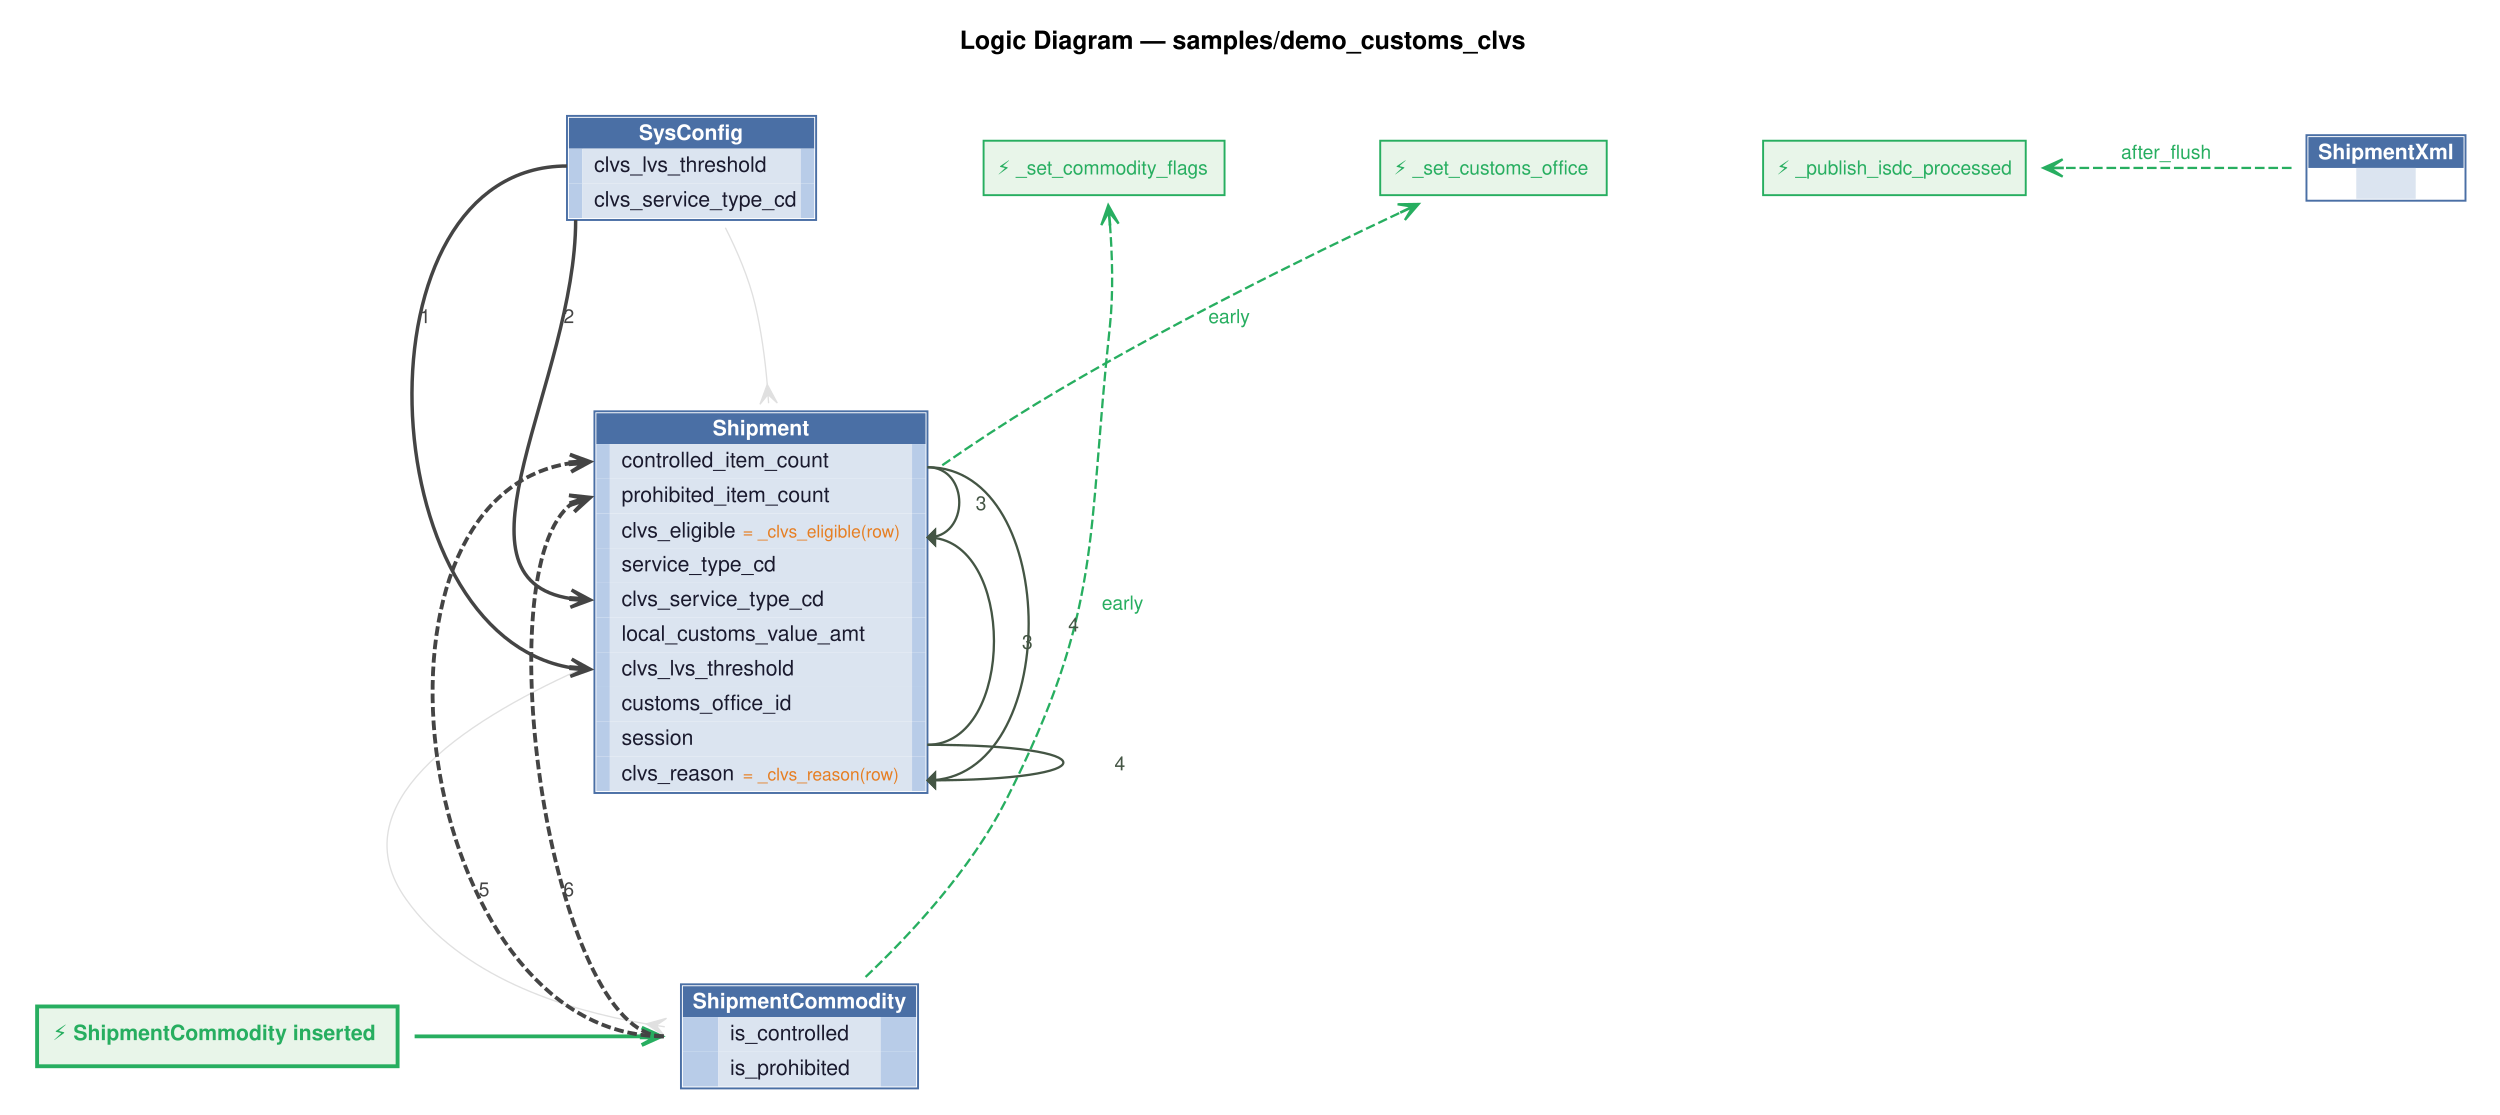
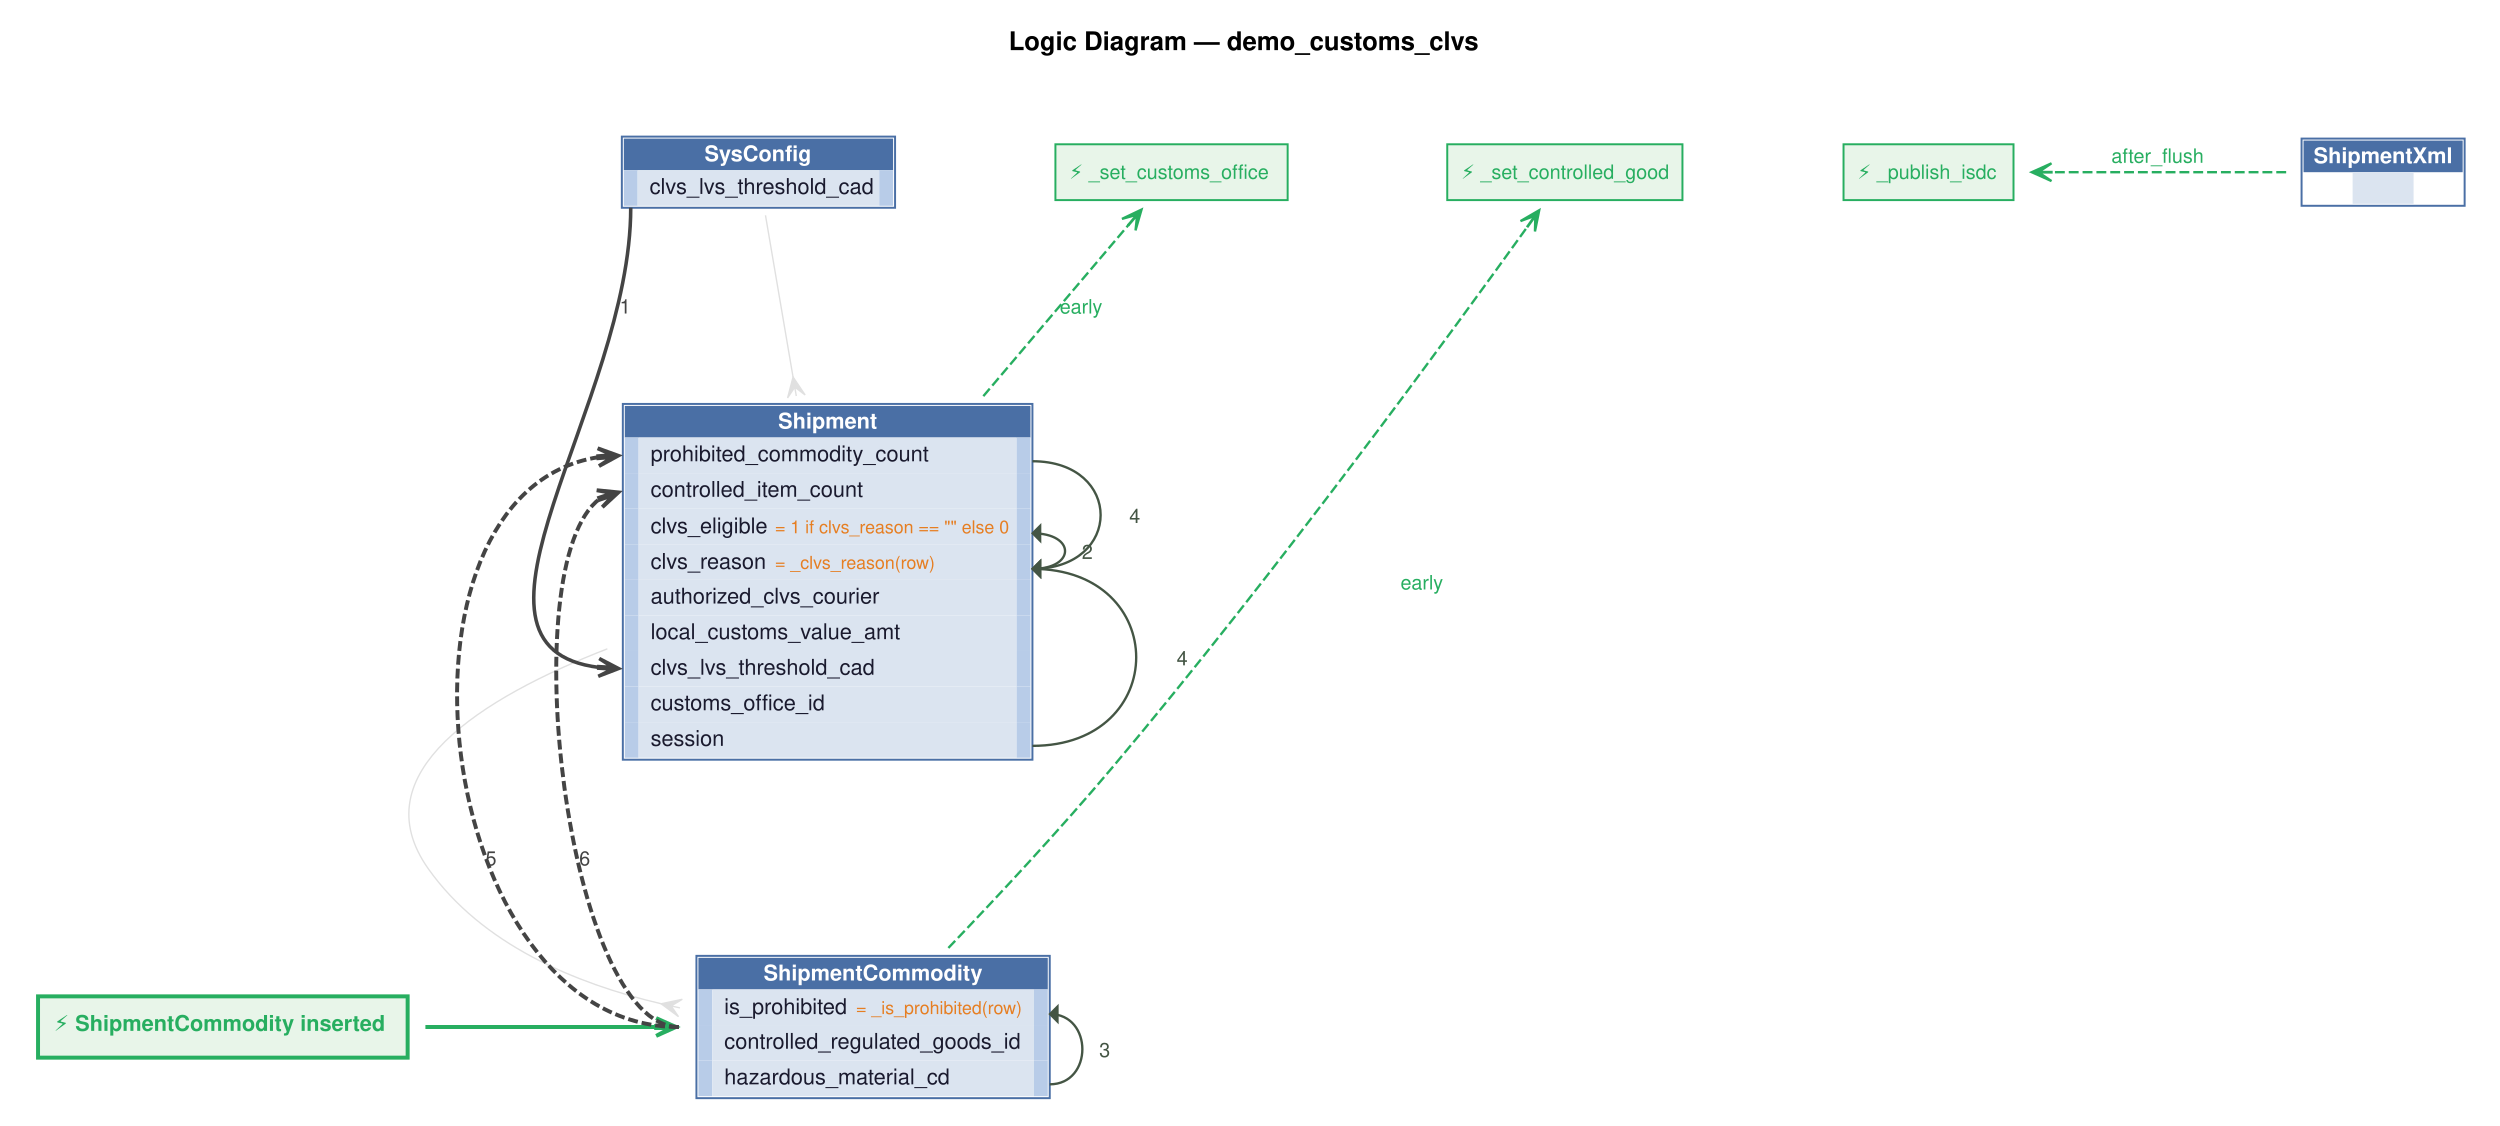
- <svg xmlns="http://www.w3.org/2000/svg" width="1296pt" height="578pt" viewBox="18.80 18.80 1296.40 578.40">
-   <g id="graph0" class="graph" transform="scale(1 1) rotate(0) translate(28.8 587.42)">
-     <polygon fill="white" stroke="none" points="-28.8,28.8 -28.8,-587.42 1305.55,-587.42 1305.55,28.8 -28.8,28.8" />
-     <text xml:space="preserve" text-anchor="start" x="487.62" y="-543.27" font-family="Helvetica,sans-Serif" font-weight="bold" font-size="13.00">Logic Diagram — samples/demo_customs_clvs</text>
+ <svg xmlns="http://www.w3.org/2000/svg" width="1264pt" height="569pt" viewBox="18.80 18.80 1264.40 569.40">
+   <g id="graph0" class="graph" transform="scale(1 1) rotate(0) translate(28.8 578.42)">
+     <polygon fill="white" stroke="none" points="-28.8,28.8 -28.8,-578.42 1273.55,-578.42 1273.55,28.8 -28.8,28.8" />
+     <text xml:space="preserve" text-anchor="start" x="500.12" y="-534.27" font-family="Helvetica,sans-Serif" font-weight="bold" font-size="13.00">Logic Diagram — demo_customs_clvs</text>
    <g id="clust4" class="cluster">
</g>
    <g id="node1" class="node">
-       <polygon fill="#e8f5e9" stroke="none" points="8,-14.5 8,-47.5 197,-47.5 197,-14.5 8,-14.5" />
-       <text xml:space="preserve" text-anchor="start" x="17" y="-29.05" font-family="Helvetica,sans-Serif" font-weight="bold" font-size="11.00" fill="#27ae60">⚡ ShipmentCommodity inserted</text>
-       <polygon fill="none" stroke="#27ae60" stroke-width="2" points="9,-15.5 9,-46.5 196,-46.5 196,-15.5 9,-15.5" />
+       <polygon fill="#e8f5e9" stroke="none" points="8,-23.5 8,-56.5 197,-56.5 197,-23.5 8,-23.5" />
+       <text xml:space="preserve" text-anchor="start" x="17" y="-38.05" font-family="Helvetica,sans-Serif" font-weight="bold" font-size="11.00" fill="#27ae60">⚡ ShipmentCommodity inserted</text>
+       <polygon fill="none" stroke="#27ae60" stroke-width="2" points="9,-24.5 9,-55.5 196,-55.5 196,-24.5 9,-24.5" />
    </g>
    <g id="node3" class="node">
-       <polygon fill="#4a6fa5" stroke="none" points="344,-41 344,-57 465,-57 465,-41 344,-41" />
-       <text xml:space="preserve" text-anchor="start" x="346" y="-45.55" font-family="Helvetica,sans-Serif" font-weight="bold" font-size="11.00" fill="white"> ShipmentCommodity </text>
-       <polygon fill="#b8cce8" stroke="none" points="344,-23 344,-41 362.42,-41 362.42,-23 344,-23" />
-       <text xml:space="preserve" text-anchor="start" x="351.71" y="-29" font-family="Helvetica,sans-Serif" font-size="11.00"> </text>
-       <polygon fill="#dbe4f0" stroke="none" points="362.42,-23 362.42,-41 446.58,-41 446.58,-23 362.42,-23" />
-       <text xml:space="preserve" text-anchor="start" x="365.42" y="-29" font-family="Helvetica,sans-Serif" font-size="11.00" fill="#1a1a2e"> is_controlled </text>
-       <polygon fill="#b8cce8" stroke="none" points="446.58,-23 446.58,-41 465,-41 465,-23 446.58,-23" />
-       <text xml:space="preserve" text-anchor="start" x="454.29" y="-29" font-family="Helvetica,sans-Serif" font-size="11.00"> </text>
-       <polygon fill="#b8cce8" stroke="none" points="344,-5 344,-23 362.42,-23 362.42,-5 344,-5" />
-       <text xml:space="preserve" text-anchor="start" x="351.71" y="-11" font-family="Helvetica,sans-Serif" font-size="11.00"> </text>
-       <polygon fill="#dbe4f0" stroke="none" points="362.42,-5 362.42,-23 446.58,-23 446.58,-5 362.42,-5" />
-       <text xml:space="preserve" text-anchor="start" x="365.42" y="-11" font-family="Helvetica,sans-Serif" font-size="11.00" fill="#1a1a2e"> is_prohibited </text>
-       <polygon fill="#b8cce8" stroke="none" points="446.58,-5 446.58,-23 465,-23 465,-5 446.58,-5" />
-       <text xml:space="preserve" text-anchor="start" x="454.29" y="-11" font-family="Helvetica,sans-Serif" font-size="11.00"> </text>
-       <polygon fill="none" stroke="#4a6fa5" points="343,-4 343,-58 466,-58 466,-4 343,-4" />
+       <polygon fill="#4a6fa5" stroke="none" points="343.12,-59 343.12,-75 519.88,-75 519.88,-59 343.12,-59" />
+       <text xml:space="preserve" text-anchor="start" x="373" y="-63.55" font-family="Helvetica,sans-Serif" font-weight="bold" font-size="11.00" fill="white"> ShipmentCommodity </text>
+       <polygon fill="#b8cce8" stroke="none" points="343.12,-41 343.12,-59 350.12,-59 350.12,-41 343.12,-41" />
+       <text xml:space="preserve" text-anchor="start" x="345.12" y="-47" font-family="Helvetica,sans-Serif" font-size="11.00"> </text>
+       <polygon fill="#dbe4f0" stroke="none" points="350.12,-41 350.12,-59 512.88,-59 512.88,-41 350.12,-41" />
+       <text xml:space="preserve" text-anchor="start" x="353.12" y="-46.55" font-family="Helvetica,sans-Serif" font-size="11.00" fill="#1a1a2e"> is_prohibited </text>
+       <text xml:space="preserve" text-anchor="start" x="419.88" y="-46.55" font-family="Helvetica,sans-Serif" font-size="11.00"> </text>
+       <text xml:space="preserve" text-anchor="start" x="422.88" y="-46.55" font-family="Helvetica,sans-Serif" font-size="9.00" fill="#e67e22">= _is_prohibited(row)</text>
+       <polygon fill="#b8cce8" stroke="none" points="512.88,-41 512.88,-59 519.88,-59 519.88,-41 512.88,-41" />
+       <text xml:space="preserve" text-anchor="start" x="514.88" y="-47" font-family="Helvetica,sans-Serif" font-size="11.00"> </text>
+       <polygon fill="#b8cce8" stroke="none" points="343.12,-23 343.12,-41 350.12,-41 350.12,-23 343.12,-23" />
+       <text xml:space="preserve" text-anchor="start" x="345.12" y="-29" font-family="Helvetica,sans-Serif" font-size="11.00"> </text>
+       <polygon fill="#dbe4f0" stroke="none" points="350.12,-23 350.12,-41 512.88,-41 512.88,-23 350.12,-23" />
+       <text xml:space="preserve" text-anchor="start" x="353.12" y="-29" font-family="Helvetica,sans-Serif" font-size="11.00" fill="#1a1a2e"> controlled_regulated_goods_id </text>
+       <polygon fill="#b8cce8" stroke="none" points="512.88,-23 512.88,-41 519.88,-41 519.88,-23 512.88,-23" />
+       <text xml:space="preserve" text-anchor="start" x="514.88" y="-29" font-family="Helvetica,sans-Serif" font-size="11.00"> </text>
+       <polygon fill="#b8cce8" stroke="none" points="343.12,-5 343.12,-23 350.12,-23 350.12,-5 343.12,-5" />
+       <text xml:space="preserve" text-anchor="start" x="345.12" y="-11" font-family="Helvetica,sans-Serif" font-size="11.00"> </text>
+       <polygon fill="#dbe4f0" stroke="none" points="350.12,-5 350.12,-23 512.88,-23 512.88,-5 350.12,-5" />
+       <text xml:space="preserve" text-anchor="start" x="353.12" y="-11" font-family="Helvetica,sans-Serif" font-size="11.00" fill="#1a1a2e"> hazardous_material_cd </text>
+       <polygon fill="#b8cce8" stroke="none" points="512.88,-5 512.88,-23 519.88,-23 519.88,-5 512.88,-5" />
+       <text xml:space="preserve" text-anchor="start" x="514.88" y="-11" font-family="Helvetica,sans-Serif" font-size="11.00"> </text>
+       <polygon fill="none" stroke="#4a6fa5" points="342.12,-4 342.12,-76 520.88,-76 520.88,-4 342.12,-4" />
    </g>
    <g id="edge3" class="edge">
-       <path fill="none" stroke="#27ae60" stroke-width="2" d="M204.84,-31C244.18,-31 283.53,-31 322.88,-31" />
-       <polygon fill="#27ae60" stroke="#27ae60" stroke-width="2" points="332.65,-31 322.65,-35.5 330.09,-31.5 322.65,-31.5 322.65,-31 322.65,-30.5 330.09,-30.5 322.65,-26.5 332.65,-31" />
+       <path fill="none" stroke="#27ae60" stroke-width="2" d="M204.99,-40C243.93,-40 282.87,-40 321.81,-40" />
+       <polygon fill="#27ae60" stroke="#27ae60" stroke-width="2" points="331.74,-40 321.74,-44.5 329.17,-40.5 321.74,-40.5 321.74,-40 321.74,-39.5 329.17,-39.5 321.74,-35.5 331.74,-40" />
    </g>
    <g id="node2" class="node">
-       <polygon fill="#4a6fa5" stroke="none" points="299.12,-338.25 299.12,-354.25 469.88,-354.25 469.88,-338.25 299.12,-338.25" />
-       <text xml:space="preserve" text-anchor="start" x="356.38" y="-342.8" font-family="Helvetica,sans-Serif" font-weight="bold" font-size="11.00" fill="white"> Shipment </text>
-       <polygon fill="#b8cce8" stroke="none" points="299.12,-320.25 299.12,-338.25 306.12,-338.25 306.12,-320.25 299.12,-320.25" />
-       <text xml:space="preserve" text-anchor="start" x="301.12" y="-326.25" font-family="Helvetica,sans-Serif" font-size="11.00"> </text>
-       <polygon fill="#dbe4f0" stroke="none" points="306.12,-320.25 306.12,-338.25 462.88,-338.25 462.88,-320.25 306.12,-320.25" />
-       <text xml:space="preserve" text-anchor="start" x="309.12" y="-326.25" font-family="Helvetica,sans-Serif" font-size="11.00" fill="#1a1a2e"> controlled_item_count </text>
-       <polygon fill="#b8cce8" stroke="none" points="462.88,-320.25 462.88,-338.25 469.88,-338.25 469.88,-320.25 462.88,-320.25" />
-       <text xml:space="preserve" text-anchor="start" x="464.88" y="-326.25" font-family="Helvetica,sans-Serif" font-size="11.00"> </text>
-       <polygon fill="#b8cce8" stroke="none" points="299.12,-302.25 299.12,-320.25 306.12,-320.25 306.12,-302.25 299.12,-302.25" />
-       <text xml:space="preserve" text-anchor="start" x="301.12" y="-308.25" font-family="Helvetica,sans-Serif" font-size="11.00"> </text>
-       <polygon fill="#dbe4f0" stroke="none" points="306.12,-302.25 306.12,-320.25 462.88,-320.25 462.88,-302.25 306.12,-302.25" />
-       <text xml:space="preserve" text-anchor="start" x="309.12" y="-308.25" font-family="Helvetica,sans-Serif" font-size="11.00" fill="#1a1a2e"> prohibited_item_count </text>
-       <polygon fill="#b8cce8" stroke="none" points="462.88,-302.25 462.88,-320.25 469.88,-320.25 469.88,-302.25 462.88,-302.25" />
-       <text xml:space="preserve" text-anchor="start" x="464.88" y="-308.25" font-family="Helvetica,sans-Serif" font-size="11.00"> </text>
-       <polygon fill="#b8cce8" stroke="none" points="299.12,-284.25 299.12,-302.25 306.12,-302.25 306.12,-284.25 299.12,-284.25" />
-       <text xml:space="preserve" text-anchor="start" x="301.12" y="-290.25" font-family="Helvetica,sans-Serif" font-size="11.00"> </text>
-       <polygon fill="#dbe4f0" stroke="none" points="306.12,-284.25 306.12,-302.25 462.88,-302.25 462.88,-284.25 306.12,-284.25" />
-       <text xml:space="preserve" text-anchor="start" x="309.12" y="-289.8" font-family="Helvetica,sans-Serif" font-size="11.00" fill="#1a1a2e"> clvs_eligible </text>
-       <text xml:space="preserve" text-anchor="start" x="372.12" y="-289.8" font-family="Helvetica,sans-Serif" font-size="11.00"> </text>
-       <text xml:space="preserve" text-anchor="start" x="375.12" y="-289.8" font-family="Helvetica,sans-Serif" font-size="9.00" fill="#e67e22">= _clvs_eligible(row)</text>
-       <polygon fill="#b8cce8" stroke="none" points="462.88,-284.25 462.88,-302.25 469.88,-302.25 469.88,-284.25 462.88,-284.25" />
-       <text xml:space="preserve" text-anchor="start" x="464.88" y="-290.25" font-family="Helvetica,sans-Serif" font-size="11.00"> </text>
-       <polygon fill="#b8cce8" stroke="none" points="299.12,-266.25 299.12,-284.25 306.12,-284.25 306.12,-266.25 299.12,-266.25" />
-       <text xml:space="preserve" text-anchor="start" x="301.12" y="-272.25" font-family="Helvetica,sans-Serif" font-size="11.00"> </text>
-       <polygon fill="#dbe4f0" stroke="none" points="306.12,-266.25 306.12,-284.25 462.88,-284.25 462.88,-266.25 306.12,-266.25" />
-       <text xml:space="preserve" text-anchor="start" x="309.12" y="-272.25" font-family="Helvetica,sans-Serif" font-size="11.00" fill="#1a1a2e"> service_type_cd </text>
-       <polygon fill="#b8cce8" stroke="none" points="462.88,-266.25 462.88,-284.25 469.88,-284.25 469.88,-266.25 462.88,-266.25" />
-       <text xml:space="preserve" text-anchor="start" x="464.88" y="-272.25" font-family="Helvetica,sans-Serif" font-size="11.00"> </text>
-       <polygon fill="#b8cce8" stroke="none" points="299.12,-248.25 299.12,-266.25 306.12,-266.25 306.12,-248.25 299.12,-248.25" />
-       <text xml:space="preserve" text-anchor="start" x="301.12" y="-254.25" font-family="Helvetica,sans-Serif" font-size="11.00"> </text>
-       <polygon fill="#dbe4f0" stroke="none" points="306.12,-248.25 306.12,-266.25 462.88,-266.25 462.88,-248.25 306.12,-248.25" />
-       <text xml:space="preserve" text-anchor="start" x="309.12" y="-254.25" font-family="Helvetica,sans-Serif" font-size="11.00" fill="#1a1a2e"> clvs_service_type_cd </text>
-       <polygon fill="#b8cce8" stroke="none" points="462.88,-248.25 462.88,-266.25 469.88,-266.25 469.88,-248.25 462.88,-248.25" />
-       <text xml:space="preserve" text-anchor="start" x="464.88" y="-254.25" font-family="Helvetica,sans-Serif" font-size="11.00"> </text>
-       <polygon fill="#b8cce8" stroke="none" points="299.12,-230.25 299.12,-248.25 306.12,-248.25 306.12,-230.25 299.12,-230.25" />
-       <text xml:space="preserve" text-anchor="start" x="301.12" y="-236.25" font-family="Helvetica,sans-Serif" font-size="11.00"> </text>
-       <polygon fill="#dbe4f0" stroke="none" points="306.12,-230.25 306.12,-248.25 462.88,-248.25 462.88,-230.25 306.12,-230.25" />
-       <text xml:space="preserve" text-anchor="start" x="309.12" y="-236.25" font-family="Helvetica,sans-Serif" font-size="11.00" fill="#1a1a2e"> local_customs_value_amt </text>
-       <polygon fill="#b8cce8" stroke="none" points="462.88,-230.25 462.88,-248.25 469.88,-248.25 469.88,-230.25 462.88,-230.25" />
-       <text xml:space="preserve" text-anchor="start" x="464.88" y="-236.25" font-family="Helvetica,sans-Serif" font-size="11.00"> </text>
-       <polygon fill="#b8cce8" stroke="none" points="299.12,-212.25 299.12,-230.25 306.12,-230.25 306.12,-212.25 299.12,-212.25" />
-       <text xml:space="preserve" text-anchor="start" x="301.12" y="-218.25" font-family="Helvetica,sans-Serif" font-size="11.00"> </text>
-       <polygon fill="#dbe4f0" stroke="none" points="306.12,-212.25 306.12,-230.25 462.88,-230.25 462.88,-212.25 306.12,-212.25" />
-       <text xml:space="preserve" text-anchor="start" x="309.12" y="-218.25" font-family="Helvetica,sans-Serif" font-size="11.00" fill="#1a1a2e"> clvs_lvs_threshold </text>
-       <polygon fill="#b8cce8" stroke="none" points="462.88,-212.25 462.88,-230.25 469.88,-230.25 469.88,-212.25 462.88,-212.25" />
-       <text xml:space="preserve" text-anchor="start" x="464.88" y="-218.25" font-family="Helvetica,sans-Serif" font-size="11.00"> </text>
-       <polygon fill="#b8cce8" stroke="none" points="299.12,-194.25 299.12,-212.25 306.12,-212.25 306.12,-194.25 299.12,-194.25" />
-       <text xml:space="preserve" text-anchor="start" x="301.12" y="-200.25" font-family="Helvetica,sans-Serif" font-size="11.00"> </text>
-       <polygon fill="#dbe4f0" stroke="none" points="306.12,-194.25 306.12,-212.25 462.88,-212.25 462.88,-194.25 306.12,-194.25" />
-       <text xml:space="preserve" text-anchor="start" x="309.12" y="-200.25" font-family="Helvetica,sans-Serif" font-size="11.00" fill="#1a1a2e"> customs_office_id </text>
-       <polygon fill="#b8cce8" stroke="none" points="462.88,-194.25 462.88,-212.25 469.88,-212.25 469.88,-194.25 462.88,-194.25" />
-       <text xml:space="preserve" text-anchor="start" x="464.88" y="-200.25" font-family="Helvetica,sans-Serif" font-size="11.00"> </text>
-       <polygon fill="#b8cce8" stroke="none" points="299.12,-176.25 299.12,-194.25 306.12,-194.25 306.12,-176.25 299.12,-176.25" />
-       <text xml:space="preserve" text-anchor="start" x="301.12" y="-182.25" font-family="Helvetica,sans-Serif" font-size="11.00"> </text>
-       <polygon fill="#dbe4f0" stroke="none" points="306.12,-176.25 306.12,-194.25 462.88,-194.25 462.88,-176.25 306.12,-176.25" />
-       <text xml:space="preserve" text-anchor="start" x="309.12" y="-182.25" font-family="Helvetica,sans-Serif" font-size="11.00" fill="#1a1a2e"> session </text>
-       <polygon fill="#b8cce8" stroke="none" points="462.88,-176.25 462.88,-194.25 469.88,-194.25 469.88,-176.25 462.88,-176.25" />
-       <text xml:space="preserve" text-anchor="start" x="464.88" y="-182.25" font-family="Helvetica,sans-Serif" font-size="11.00"> </text>
-       <polygon fill="#b8cce8" stroke="none" points="299.12,-158.25 299.12,-176.25 306.12,-176.25 306.12,-158.25 299.12,-158.25" />
-       <text xml:space="preserve" text-anchor="start" x="301.12" y="-164.25" font-family="Helvetica,sans-Serif" font-size="11.00"> </text>
-       <polygon fill="#dbe4f0" stroke="none" points="306.12,-158.25 306.12,-176.25 462.88,-176.25 462.88,-158.25 306.12,-158.25" />
-       <text xml:space="preserve" text-anchor="start" x="309.12" y="-163.8" font-family="Helvetica,sans-Serif" font-size="11.00" fill="#1a1a2e"> clvs_reason </text>
-       <text xml:space="preserve" text-anchor="start" x="372.12" y="-163.8" font-family="Helvetica,sans-Serif" font-size="11.00"> </text>
-       <text xml:space="preserve" text-anchor="start" x="375.12" y="-163.8" font-family="Helvetica,sans-Serif" font-size="9.00" fill="#e67e22">= _clvs_reason(row)</text>
-       <polygon fill="#b8cce8" stroke="none" points="462.88,-158.25 462.88,-176.25 469.88,-176.25 469.88,-158.25 462.88,-158.25" />
-       <text xml:space="preserve" text-anchor="start" x="464.88" y="-164.25" font-family="Helvetica,sans-Serif" font-size="11.00"> </text>
-       <polygon fill="none" stroke="#4a6fa5" points="298.12,-157.25 298.12,-355.25 470.88,-355.25 470.88,-157.25 298.12,-157.25" />
+       <polygon fill="#4a6fa5" stroke="none" points="305.88,-338.25 305.88,-354.25 511.12,-354.25 511.12,-338.25 305.88,-338.25" />
+       <text xml:space="preserve" text-anchor="start" x="380.38" y="-342.8" font-family="Helvetica,sans-Serif" font-weight="bold" font-size="11.00" fill="white"> Shipment </text>
+       <polygon fill="#b8cce8" stroke="none" points="305.88,-320.25 305.88,-338.25 312.88,-338.25 312.88,-320.25 305.88,-320.25" />
+       <text xml:space="preserve" text-anchor="start" x="307.88" y="-326.25" font-family="Helvetica,sans-Serif" font-size="11.00"> </text>
+       <polygon fill="#dbe4f0" stroke="none" points="312.88,-320.25 312.88,-338.25 504.12,-338.25 504.12,-320.25 312.88,-320.25" />
+       <text xml:space="preserve" text-anchor="start" x="315.88" y="-326.25" font-family="Helvetica,sans-Serif" font-size="11.00" fill="#1a1a2e"> prohibited_commodity_count </text>
+       <polygon fill="#b8cce8" stroke="none" points="504.12,-320.25 504.12,-338.25 511.12,-338.25 511.12,-320.25 504.12,-320.25" />
+       <text xml:space="preserve" text-anchor="start" x="506.12" y="-326.25" font-family="Helvetica,sans-Serif" font-size="11.00"> </text>
+       <polygon fill="#b8cce8" stroke="none" points="305.88,-302.25 305.88,-320.25 312.88,-320.25 312.88,-302.25 305.88,-302.25" />
+       <text xml:space="preserve" text-anchor="start" x="307.88" y="-308.25" font-family="Helvetica,sans-Serif" font-size="11.00"> </text>
+       <polygon fill="#dbe4f0" stroke="none" points="312.88,-302.25 312.88,-320.25 504.12,-320.25 504.12,-302.25 312.88,-302.25" />
+       <text xml:space="preserve" text-anchor="start" x="315.88" y="-308.25" font-family="Helvetica,sans-Serif" font-size="11.00" fill="#1a1a2e"> controlled_item_count </text>
+       <polygon fill="#b8cce8" stroke="none" points="504.12,-302.25 504.12,-320.25 511.12,-320.25 511.12,-302.25 504.12,-302.25" />
+       <text xml:space="preserve" text-anchor="start" x="506.12" y="-308.25" font-family="Helvetica,sans-Serif" font-size="11.00"> </text>
+       <polygon fill="#b8cce8" stroke="none" points="305.88,-284.25 305.88,-302.25 312.88,-302.25 312.88,-284.25 305.88,-284.25" />
+       <text xml:space="preserve" text-anchor="start" x="307.88" y="-290.25" font-family="Helvetica,sans-Serif" font-size="11.00"> </text>
+       <polygon fill="#dbe4f0" stroke="none" points="312.88,-284.25 312.88,-302.25 504.12,-302.25 504.12,-284.25 312.88,-284.25" />
+       <text xml:space="preserve" text-anchor="start" x="315.88" y="-289.8" font-family="Helvetica,sans-Serif" font-size="11.00" fill="#1a1a2e"> clvs_eligible </text>
+       <text xml:space="preserve" text-anchor="start" x="378.88" y="-289.8" font-family="Helvetica,sans-Serif" font-size="11.00"> </text>
+       <text xml:space="preserve" text-anchor="start" x="381.88" y="-289.8" font-family="Helvetica,sans-Serif" font-size="9.00" fill="#e67e22">= 1 if clvs_reason == "" else 0</text>
+       <polygon fill="#b8cce8" stroke="none" points="504.12,-284.25 504.12,-302.25 511.12,-302.25 511.12,-284.25 504.12,-284.25" />
+       <text xml:space="preserve" text-anchor="start" x="506.12" y="-290.25" font-family="Helvetica,sans-Serif" font-size="11.00"> </text>
+       <polygon fill="#b8cce8" stroke="none" points="305.88,-266.25 305.88,-284.25 312.88,-284.25 312.88,-266.25 305.88,-266.25" />
+       <text xml:space="preserve" text-anchor="start" x="307.88" y="-272.25" font-family="Helvetica,sans-Serif" font-size="11.00"> </text>
+       <polygon fill="#dbe4f0" stroke="none" points="312.88,-266.25 312.88,-284.25 504.12,-284.25 504.12,-266.25 312.88,-266.25" />
+       <text xml:space="preserve" text-anchor="start" x="315.88" y="-271.8" font-family="Helvetica,sans-Serif" font-size="11.00" fill="#1a1a2e"> clvs_reason </text>
+       <text xml:space="preserve" text-anchor="start" x="378.88" y="-271.8" font-family="Helvetica,sans-Serif" font-size="11.00"> </text>
+       <text xml:space="preserve" text-anchor="start" x="381.88" y="-271.8" font-family="Helvetica,sans-Serif" font-size="9.00" fill="#e67e22">= _clvs_reason(row)</text>
+       <polygon fill="#b8cce8" stroke="none" points="504.12,-266.25 504.12,-284.25 511.12,-284.25 511.12,-266.25 504.12,-266.25" />
+       <text xml:space="preserve" text-anchor="start" x="506.12" y="-272.25" font-family="Helvetica,sans-Serif" font-size="11.00"> </text>
+       <polygon fill="#b8cce8" stroke="none" points="305.88,-248.25 305.88,-266.25 312.88,-266.25 312.88,-248.25 305.88,-248.25" />
+       <text xml:space="preserve" text-anchor="start" x="307.88" y="-254.25" font-family="Helvetica,sans-Serif" font-size="11.00"> </text>
+       <polygon fill="#dbe4f0" stroke="none" points="312.88,-248.25 312.88,-266.25 504.12,-266.25 504.12,-248.25 312.88,-248.25" />
+       <text xml:space="preserve" text-anchor="start" x="315.88" y="-254.25" font-family="Helvetica,sans-Serif" font-size="11.00" fill="#1a1a2e"> authorized_clvs_courier </text>
+       <polygon fill="#b8cce8" stroke="none" points="504.12,-248.25 504.12,-266.25 511.12,-266.25 511.12,-248.25 504.12,-248.25" />
+       <text xml:space="preserve" text-anchor="start" x="506.12" y="-254.25" font-family="Helvetica,sans-Serif" font-size="11.00"> </text>
+       <polygon fill="#b8cce8" stroke="none" points="305.88,-230.25 305.88,-248.25 312.88,-248.25 312.88,-230.25 305.88,-230.25" />
+       <text xml:space="preserve" text-anchor="start" x="307.88" y="-236.25" font-family="Helvetica,sans-Serif" font-size="11.00"> </text>
+       <polygon fill="#dbe4f0" stroke="none" points="312.88,-230.25 312.88,-248.25 504.12,-248.25 504.12,-230.25 312.88,-230.25" />
+       <text xml:space="preserve" text-anchor="start" x="315.88" y="-236.25" font-family="Helvetica,sans-Serif" font-size="11.00" fill="#1a1a2e"> local_customs_value_amt </text>
+       <polygon fill="#b8cce8" stroke="none" points="504.12,-230.25 504.12,-248.25 511.12,-248.25 511.12,-230.25 504.12,-230.25" />
+       <text xml:space="preserve" text-anchor="start" x="506.12" y="-236.25" font-family="Helvetica,sans-Serif" font-size="11.00"> </text>
+       <polygon fill="#b8cce8" stroke="none" points="305.88,-212.25 305.88,-230.25 312.88,-230.25 312.88,-212.25 305.88,-212.25" />
+       <text xml:space="preserve" text-anchor="start" x="307.88" y="-218.25" font-family="Helvetica,sans-Serif" font-size="11.00"> </text>
+       <polygon fill="#dbe4f0" stroke="none" points="312.88,-212.25 312.88,-230.25 504.12,-230.25 504.12,-212.25 312.88,-212.25" />
+       <text xml:space="preserve" text-anchor="start" x="315.88" y="-218.25" font-family="Helvetica,sans-Serif" font-size="11.00" fill="#1a1a2e"> clvs_lvs_threshold_cad </text>
+       <polygon fill="#b8cce8" stroke="none" points="504.12,-212.25 504.12,-230.25 511.12,-230.25 511.12,-212.25 504.12,-212.25" />
+       <text xml:space="preserve" text-anchor="start" x="506.12" y="-218.25" font-family="Helvetica,sans-Serif" font-size="11.00"> </text>
+       <polygon fill="#b8cce8" stroke="none" points="305.88,-194.25 305.88,-212.25 312.88,-212.25 312.88,-194.25 305.88,-194.25" />
+       <text xml:space="preserve" text-anchor="start" x="307.88" y="-200.25" font-family="Helvetica,sans-Serif" font-size="11.00"> </text>
+       <polygon fill="#dbe4f0" stroke="none" points="312.88,-194.25 312.88,-212.25 504.12,-212.25 504.12,-194.25 312.88,-194.25" />
+       <text xml:space="preserve" text-anchor="start" x="315.88" y="-200.25" font-family="Helvetica,sans-Serif" font-size="11.00" fill="#1a1a2e"> customs_office_id </text>
+       <polygon fill="#b8cce8" stroke="none" points="504.12,-194.25 504.12,-212.25 511.12,-212.25 511.12,-194.25 504.12,-194.25" />
+       <text xml:space="preserve" text-anchor="start" x="506.12" y="-200.25" font-family="Helvetica,sans-Serif" font-size="11.00"> </text>
+       <polygon fill="#b8cce8" stroke="none" points="305.88,-176.25 305.88,-194.25 312.88,-194.25 312.88,-176.25 305.88,-176.25" />
+       <text xml:space="preserve" text-anchor="start" x="307.88" y="-182.25" font-family="Helvetica,sans-Serif" font-size="11.00"> </text>
+       <polygon fill="#dbe4f0" stroke="none" points="312.88,-176.25 312.88,-194.25 504.12,-194.25 504.12,-176.25 312.88,-176.25" />
+       <text xml:space="preserve" text-anchor="start" x="315.88" y="-182.25" font-family="Helvetica,sans-Serif" font-size="11.00" fill="#1a1a2e"> session </text>
+       <polygon fill="#b8cce8" stroke="none" points="504.12,-176.25 504.12,-194.25 511.12,-194.25 511.12,-176.25 504.12,-176.25" />
+       <text xml:space="preserve" text-anchor="start" x="506.12" y="-182.25" font-family="Helvetica,sans-Serif" font-size="11.00"> </text>
+       <polygon fill="none" stroke="#4a6fa5" points="304.88,-175.25 304.88,-355.25 512.12,-355.25 512.12,-175.25 304.88,-175.25" />
    </g>
    <g id="node5" class="node">
-       <polygon fill="#4a6fa5" stroke="none" points="284.88,-491.5 284.88,-507.5 412.12,-507.5 412.12,-491.5 284.88,-491.5" />
-       <text xml:space="preserve" text-anchor="start" x="318.12" y="-496.05" font-family="Helvetica,sans-Serif" font-weight="bold" font-size="11.00" fill="white"> SysConfig </text>
-       <polygon fill="#b8cce8" stroke="none" points="284.88,-473.5 284.88,-491.5 291.88,-491.5 291.88,-473.5 284.88,-473.5" />
-       <text xml:space="preserve" text-anchor="start" x="286.88" y="-479.5" font-family="Helvetica,sans-Serif" font-size="11.00"> </text>
-       <polygon fill="#dbe4f0" stroke="none" points="291.88,-473.5 291.88,-491.5 405.12,-491.5 405.12,-473.5 291.88,-473.5" />
-       <text xml:space="preserve" text-anchor="start" x="294.88" y="-479.5" font-family="Helvetica,sans-Serif" font-size="11.00" fill="#1a1a2e"> clvs_lvs_threshold </text>
-       <polygon fill="#b8cce8" stroke="none" points="405.12,-473.5 405.12,-491.5 412.12,-491.5 412.12,-473.5 405.12,-473.5" />
-       <text xml:space="preserve" text-anchor="start" x="407.12" y="-479.5" font-family="Helvetica,sans-Serif" font-size="11.00"> </text>
-       <polygon fill="#b8cce8" stroke="none" points="284.88,-455.5 284.88,-473.5 291.88,-473.5 291.88,-455.5 284.88,-455.5" />
-       <text xml:space="preserve" text-anchor="start" x="286.88" y="-461.5" font-family="Helvetica,sans-Serif" font-size="11.00"> </text>
-       <polygon fill="#dbe4f0" stroke="none" points="291.88,-455.5 291.88,-473.5 405.12,-473.5 405.12,-455.5 291.88,-455.5" />
-       <text xml:space="preserve" text-anchor="start" x="294.88" y="-461.5" font-family="Helvetica,sans-Serif" font-size="11.00" fill="#1a1a2e"> clvs_service_type_cd </text>
-       <polygon fill="#b8cce8" stroke="none" points="405.12,-455.5 405.12,-473.5 412.12,-473.5 412.12,-455.5 405.12,-455.5" />
-       <text xml:space="preserve" text-anchor="start" x="407.12" y="-461.5" font-family="Helvetica,sans-Serif" font-size="11.00"> </text>
-       <polygon fill="none" stroke="#4a6fa5" points="283.88,-454.5 283.88,-508.5 413.12,-508.5 413.12,-454.5 283.88,-454.5" />
+       <polygon fill="#4a6fa5" stroke="none" points="305.38,-473.5 305.38,-489.5 441.62,-489.5 441.62,-473.5 305.38,-473.5" />
+       <text xml:space="preserve" text-anchor="start" x="343.12" y="-478.05" font-family="Helvetica,sans-Serif" font-weight="bold" font-size="11.00" fill="white"> SysConfig </text>
+       <polygon fill="#b8cce8" stroke="none" points="305.38,-455.5 305.38,-473.5 312.38,-473.5 312.38,-455.5 305.38,-455.5" />
+       <text xml:space="preserve" text-anchor="start" x="307.38" y="-461.5" font-family="Helvetica,sans-Serif" font-size="11.00"> </text>
+       <polygon fill="#dbe4f0" stroke="none" points="312.38,-455.5 312.38,-473.5 434.62,-473.5 434.62,-455.5 312.38,-455.5" />
+       <text xml:space="preserve" text-anchor="start" x="315.38" y="-461.5" font-family="Helvetica,sans-Serif" font-size="11.00" fill="#1a1a2e"> clvs_lvs_threshold_cad </text>
+       <polygon fill="#b8cce8" stroke="none" points="434.62,-455.5 434.62,-473.5 441.62,-473.5 441.62,-455.5 434.62,-455.5" />
+       <text xml:space="preserve" text-anchor="start" x="436.62" y="-461.5" font-family="Helvetica,sans-Serif" font-size="11.00"> </text>
+       <polygon fill="none" stroke="#4a6fa5" points="304.38,-454.5 304.38,-490.5 442.62,-490.5 442.62,-454.5 304.38,-454.5" />
    </g>
    <g id="edge1" class="edge">
-       <path fill="none" stroke="#e0e0e0" stroke-width="0.7" d="M387.77,-369.18C386.58,-383.2 384.6,-397.26 381.5,-410.5 378.28,-424.24 372.15,-438.48 366.04,-450.5" />
-       <polygon fill="#e0e0e0" stroke="#e0e0e0" stroke-width="0.7" points="387.77,-369.19 392.97,-359.54 388.14,-363.97 388.47,-359.45 388.47,-359.45 388.47,-359.45 388.14,-363.97 383.99,-358.89 387.77,-369.19" />
+       <path fill="none" stroke="#e0e0e0" stroke-width="0.7" d="M391,-368.87C385.7,-399.94 380.4,-431.01 377.05,-450.69" />
+       <polygon fill="#e0e0e0" stroke="#e0e0e0" stroke-width="0.7" points="391,-368.88 397.12,-359.78 391.88,-363.73 392.64,-359.26 392.64,-359.26 392.64,-359.26 391.88,-363.73 388.24,-358.27 391,-368.88" />
+     </g>
+     <g id="node6" class="node">
+       <polygon fill="#e8f5e9" stroke="none" points="523.75,-458.38 523.75,-486.62 641.25,-486.62 641.25,-458.38 523.75,-458.38" />
+       <text xml:space="preserve" text-anchor="start" x="530.75" y="-469.12" font-family="Helvetica,sans-Serif" font-size="10.00" fill="#27ae60">⚡ _set_customs_office</text>
+       <polygon fill="none" stroke="#27ae60" points="523.75,-458.38 523.75,-486.62 641.25,-486.62 641.25,-458.38 523.75,-458.38" />
+     </g>
+     <g id="edge7" class="edge">
+       <path fill="none" stroke="#27ae60" stroke-width="1.2" stroke-dasharray="5,2" d="M487.28,-359.18C514.25,-390.99 542.29,-424.07 560.9,-446.02" />
+       <polygon fill="#27ae60" stroke="#27ae60" stroke-width="1.2" points="567.32,-453.59 557.42,-448.87 564.95,-450.95 560.77,-446.03 560.85,-445.96 560.93,-445.9 565.1,-450.82 564.28,-443.05 567.32,-453.59" />
+       <text xml:space="preserve" text-anchor="middle" x="536.72" y="-401" font-family="Helvetica,sans-Serif" font-size="10.00" fill="#27ae60">early</text>
+     </g>
+     <g id="edge2" class="edge">
+       <path fill="none" stroke="#e0e0e0" stroke-width="0.7" d="M324.32,-51.76C280.33,-62.06 233.49,-81.92 206.5,-120 172.18,-168.43 233.28,-206.51 297.05,-231.35" />
+       <polygon fill="#e0e0e0" stroke="#e0e0e0" stroke-width="0.7" points="324.24,-51.77 334.97,-54.03 329.35,-50.65 333.78,-49.68 333.78,-49.68 333.78,-49.68 329.35,-50.65 333.04,-45.24 324.24,-51.77" />
+     </g>
+     <g id="edge5" class="edge">
+       <path fill="none" stroke="#444444" stroke-width="2" stroke-dasharray="5,2" d="M333.22,-40C208.34,-40 177.7,-310.36 292.53,-328.31" />
+       <polygon fill="#444444" stroke="#444444" stroke-width="2" points="302.45,-329.07 292.13,-332.8 299.85,-329.37 292.44,-328.81 292.47,-328.31 292.51,-327.81 299.93,-328.37 292.81,-323.82 302.45,-329.07" />
+       <text xml:space="preserve" text-anchor="middle" x="238.18" y="-121.75" font-family="Helvetica,sans-Serif" font-size="10.00" fill="#444444">5</text>
+     </g>
+     <g id="edge6" class="edge">
+       <path fill="none" stroke="#444444" stroke-width="2" stroke-dasharray="5,2" d="M333.22,-40C276.87,-40 248.41,-274.45 293.39,-307.42" />
+       <polygon fill="#444444" stroke="#444444" stroke-width="2" points="302.56,-310.48 291.65,-311.58 299.97,-310.14 292.92,-307.79 293.08,-307.31 293.24,-306.84 300.29,-309.19 294.5,-303.04 302.56,-310.48" />
+       <text xml:space="preserve" text-anchor="middle" x="285.58" y="-121.75" font-family="Helvetica,sans-Serif" font-size="10.00" fill="#444444">6</text>
    </g>
    <g id="node7" class="node">
-       <polygon fill="#e8f5e9" stroke="none" points="705.75,-467.38 705.75,-495.62 823.25,-495.62 823.25,-467.38 705.75,-467.38" />
-       <text xml:space="preserve" text-anchor="start" x="712.75" y="-478.12" font-family="Helvetica,sans-Serif" font-size="10.00" fill="#27ae60">⚡ _set_customs_office</text>
-       <polygon fill="none" stroke="#27ae60" points="705.75,-467.38 705.75,-495.62 823.25,-495.62 823.25,-467.38 705.75,-467.38" />
+       <polygon fill="#e8f5e9" stroke="none" points="722,-458.38 722,-486.62 841,-486.62 841,-458.38 722,-458.38" />
+       <text xml:space="preserve" text-anchor="start" x="729" y="-469.12" font-family="Helvetica,sans-Serif" font-size="10.00" fill="#27ae60">⚡ _set_controlled_good</text>
+       <polygon fill="none" stroke="#27ae60" points="722,-458.38 722,-486.62 841,-486.62 841,-458.38 722,-458.38" />
+     </g>
+     <g id="edge8" class="edge">
+       <path fill="none" stroke="#27ae60" stroke-width="1.2" stroke-dasharray="5,2" d="M469.59,-80C493.95,-105.42 525.85,-139.62 552.5,-171.25 635.01,-269.19 724.94,-392.48 762.92,-445.41" />
+       <polygon fill="#27ae60" stroke="#27ae60" stroke-width="1.2" points="768.54,-453.27 759.06,-447.76 766.4,-450.45 762.64,-445.19 762.72,-445.14 762.8,-445.08 766.56,-450.33 766.38,-442.52 768.54,-453.27" />
+       <text xml:space="preserve" text-anchor="middle" x="709.13" y="-261.38" font-family="Helvetica,sans-Serif" font-size="10.00" fill="#27ae60">early</text>
+     </g>
+     <g id="node4" class="node">
+       <polygon fill="#4a6fa5" stroke="none" points="1155.25,-472.5 1155.25,-488.5 1235.75,-488.5 1235.75,-472.5 1155.25,-472.5" />
+       <text xml:space="preserve" text-anchor="start" x="1157.25" y="-477.05" font-family="Helvetica,sans-Serif" font-weight="bold" font-size="11.00" fill="white"> ShipmentXml </text>
+       <polygon fill="#dbe4f0" stroke="none" points="1180.08,-456.5 1180.08,-472.5 1210.92,-472.5 1210.92,-456.5 1180.08,-456.5" />
+       <text xml:space="preserve" text-anchor="start" x="1192.5" y="-461.5" font-family="Helvetica,sans-Serif" font-size="11.00" fill="#1a1a2e">  </text>
+       <polygon fill="none" stroke="#4a6fa5" points="1154.25,-455.5 1154.25,-489.5 1236.75,-489.5 1236.75,-455.5 1154.25,-455.5" />
+     </g>
+     <g id="node8" class="node">
+       <polygon fill="#e8f5e9" stroke="none" points="922.5,-458.38 922.5,-486.62 1008.5,-486.62 1008.5,-458.38 922.5,-458.38" />
+       <text xml:space="preserve" text-anchor="start" x="929.5" y="-469.12" font-family="Helvetica,sans-Serif" font-size="10.00" fill="#27ae60">⚡ _publish_isdc</text>
+       <polygon fill="none" stroke="#27ae60" points="922.5,-458.38 922.5,-486.62 1008.5,-486.62 1008.5,-458.38 922.5,-458.38" />
    </g>
    <g id="edge9" class="edge">
-       <path fill="none" stroke="#27ae60" stroke-width="1.2" stroke-dasharray="5,2" d="M478.57,-327.28C494.63,-338.38 511.34,-349.43 527.5,-359.25 590.97,-397.83 668.15,-435.76 716.81,-458.65" />
-       <polygon fill="#27ae60" stroke="#27ae60" stroke-width="1.2" points="725.72,-462.81 714.76,-462.65 722.48,-461.41 716.63,-458.67 716.67,-458.58 716.71,-458.49 722.56,-461.22 718.57,-454.5 725.72,-462.81" />
-       <text xml:space="preserve" text-anchor="middle" x="627.36" y="-401" font-family="Helvetica,sans-Serif" font-size="10.00" fill="#27ae60">early</text>
-     </g>
-     <g id="edge2" class="edge">
-       <path fill="none" stroke="#e0e0e0" stroke-width="0.7" d="M325.13,-37.44C280.7,-45.04 228.72,-62.48 200.5,-102 165.59,-150.89 228.71,-193.41 290.32,-221.18" />
-       <polygon fill="#e0e0e0" stroke="#e0e0e0" stroke-width="0.7" points="324.96,-37.47 335.53,-40.37 330.13,-36.66 334.61,-35.96 334.61,-35.96 334.61,-35.96 330.13,-36.66 334.14,-31.48 324.96,-37.47" />
-     </g>
-     <g id="edge6" class="edge">
-       <path fill="none" stroke="#444444" stroke-width="2" stroke-dasharray="5,2" d="M334.07,-31C204.85,-31 167.03,-310.34 285.74,-328.34" />
-       <polygon fill="#444444" stroke="#444444" stroke-width="2" points="295.69,-329.07 285.39,-332.83 293.1,-329.38 285.68,-328.84 285.72,-328.34 285.76,-327.84 293.18,-328.39 286.05,-323.85 295.69,-329.07" />
-       <text xml:space="preserve" text-anchor="middle" x="240.85" y="-103.75" font-family="Helvetica,sans-Serif" font-size="10.00" fill="#444444">5</text>
-     </g>
-     <g id="edge7" class="edge">
-       <path fill="none" stroke="#444444" stroke-width="2" stroke-dasharray="5,2" d="M334.07,-31C275.57,-31 240.38,-274.24 286.61,-307.5" />
-       <polygon fill="#444444" stroke="#444444" stroke-width="2" points="295.81,-310.5 284.91,-311.68 293.22,-310.18 286.14,-307.87 286.3,-307.4 286.45,-306.92 293.53,-309.23 287.69,-303.12 295.81,-310.5" />
-       <text xml:space="preserve" text-anchor="middle" x="284.78" y="-103.75" font-family="Helvetica,sans-Serif" font-size="10.00" fill="#444444">6</text>
-     </g>
-     <g id="node6" class="node">
-       <polygon fill="#e8f5e9" stroke="none" points="500,-467.38 500,-495.62 625,-495.62 625,-467.38 500,-467.38" />
-       <text xml:space="preserve" text-anchor="start" x="507" y="-478.12" font-family="Helvetica,sans-Serif" font-size="10.00" fill="#27ae60">⚡ _set_commodity_flags</text>
-       <polygon fill="none" stroke="#27ae60" points="500,-467.38 500,-495.62 625,-495.62 625,-467.38 500,-467.38" />
-     </g>
-     <g id="edge8" class="edge">
-       <path fill="none" stroke="#27ae60" stroke-width="1.2" stroke-dasharray="5,2" d="M438.78,-61.81C462.73,-84.52 493.52,-117.82 511.5,-153.25 562.15,-253.07 553.43,-287.97 565.5,-399.25 567.42,-416.92 566.72,-436.86 565.52,-452.57" />
-       <polygon fill="#27ae60" stroke="#27ae60" stroke-width="1.2" points="564.67,-462.19 561.07,-451.83 564.88,-458.65 565.45,-452.22 565.55,-452.23 565.65,-452.24 565.08,-458.67 570.03,-452.62 564.67,-462.19" />
-       <text xml:space="preserve" text-anchor="middle" x="572.09" y="-252.38" font-family="Helvetica,sans-Serif" font-size="10.00" fill="#27ae60">early</text>
-     </g>
-     <g id="node4" class="node">
-       <polygon fill="#4a6fa5" stroke="none" points="1187.25,-481.5 1187.25,-497.5 1267.75,-497.5 1267.75,-481.5 1187.25,-481.5" />
-       <text xml:space="preserve" text-anchor="start" x="1189.25" y="-486.05" font-family="Helvetica,sans-Serif" font-weight="bold" font-size="11.00" fill="white"> ShipmentXml </text>
-       <polygon fill="#dbe4f0" stroke="none" points="1212.08,-465.5 1212.08,-481.5 1242.92,-481.5 1242.92,-465.5 1212.08,-465.5" />
-       <text xml:space="preserve" text-anchor="start" x="1224.5" y="-470.5" font-family="Helvetica,sans-Serif" font-size="11.00" fill="#1a1a2e">  </text>
-       <polygon fill="none" stroke="#4a6fa5" points="1186.25,-464.5 1186.25,-498.5 1268.75,-498.5 1268.75,-464.5 1186.25,-464.5" />
-     </g>
-     <g id="node8" class="node">
-       <polygon fill="#e8f5e9" stroke="none" points="904.38,-467.38 904.38,-495.62 1040.62,-495.62 1040.62,-467.38 904.38,-467.38" />
-       <text xml:space="preserve" text-anchor="start" x="911.38" y="-478.12" font-family="Helvetica,sans-Serif" font-size="10.00" fill="#27ae60">⚡ _publish_isdc_processed</text>
-       <polygon fill="none" stroke="#27ae60" points="904.38,-467.38 904.38,-495.62 1040.62,-495.62 1040.62,-467.38 904.38,-467.38" />
-     </g>
-     <g id="edge10" class="edge">
-       <path fill="none" stroke="#27ae60" stroke-width="1.2" stroke-dasharray="5,2" d="M1178.51,-481.5C1144.89,-481.5 1099.34,-481.5 1059.62,-481.5" />
-       <polygon fill="#27ae60" stroke="#27ae60" stroke-width="1.2" points="1049.78,-481.5 1059.78,-477 1053.32,-481.4 1059.78,-481.4 1059.78,-481.5 1059.78,-481.6 1053.32,-481.6 1059.78,-486 1049.78,-481.5" />
-       <text xml:space="preserve" text-anchor="middle" x="1113.44" y="-486.25" font-family="Helvetica,sans-Serif" font-size="10.00" fill="#27ae60">after_flush</text>
+       <path fill="none" stroke="#27ae60" stroke-width="1.2" stroke-dasharray="5,2" d="M1146.45,-472.5C1111.71,-472.5 1064.85,-472.5 1027.51,-472.5" />
+       <polygon fill="#27ae60" stroke="#27ae60" stroke-width="1.2" points="1017.72,-472.5 1027.72,-468 1021.26,-472.4 1027.72,-472.4 1027.72,-472.5 1027.72,-472.6 1021.26,-472.6 1027.72,-477 1017.72,-472.5" />
+       <text xml:space="preserve" text-anchor="middle" x="1081.38" y="-477.25" font-family="Helvetica,sans-Serif" font-size="10.00" fill="#27ae60">after_flush</text>
    </g>
    <g id="edge4" class="edge">
-       <path fill="none" stroke="#444444" stroke-width="1.8" d="M283.88,-482.5C171.68,-482.5 181,-239.3 286.24,-222.2" />
-       <polygon fill="#444444" stroke="#444444" stroke-width="1.8" points="295.94,-221.42 286.33,-226.7 293.17,-222.05 286,-222.62 285.97,-222.22 285.94,-221.82 293.11,-221.25 285.61,-217.73 295.94,-221.42" />
-       <text xml:space="preserve" text-anchor="middle" x="210.34" y="-401" font-family="Helvetica,sans-Serif" font-size="10.00" fill="#444444">1</text>
+       <path fill="none" stroke="#444444" stroke-width="1.8" d="M308.88,-454.5C308.88,-355.17 210.05,-232.09 292.91,-221.92" />
+       <polygon fill="#444444" stroke="#444444" stroke-width="1.8" points="302.69,-221.37 292.95,-226.43 299.91,-221.93 292.72,-222.34 292.7,-221.94 292.68,-221.54 299.86,-221.13 292.45,-217.44 302.69,-221.37" />
+       <text xml:space="preserve" text-anchor="middle" x="306.04" y="-401" font-family="Helvetica,sans-Serif" font-size="10.00" fill="#444444">1</text>
    </g>
-     <g id="edge5" class="edge">
-       <path fill="none" stroke="#444444" stroke-width="1.8" d="M288.38,-454.5C288.38,-371.18 218.07,-268.31 286,-258.08" />
-       <polygon fill="#444444" stroke="#444444" stroke-width="1.8" points="295.94,-257.4 286.27,-262.57 293.16,-257.99 285.99,-258.48 285.96,-258.08 285.93,-257.68 293.11,-257.19 285.65,-253.59 295.94,-257.4" />
-       <text xml:space="preserve" text-anchor="middle" x="284.84" y="-401" font-family="Helvetica,sans-Serif" font-size="10.00" fill="#444444">2</text>
-     </g>
-     <path d="M470.88,-326.25 C492.88,-326.25 492.88,-289.8 470.88,-289.8" stroke="#445544" stroke-width="1.2" fill="none" />
-     <polygon points="470.88,-289.8 474.88,-293.8 474.88,-285.8" stroke="#445544" fill="#445544" />
-     <text x="495.9" y="-304.0" font-family="Helvetica,sans-Serif" font-size="10" fill="#445544">3</text>
-     <path d="M470.88,-182.25 C516.88,-182.25 516.88,-289.8 470.88,-289.8" stroke="#445544" stroke-width="1.2" fill="none" />
-     <polygon points="470.88,-289.8 474.88,-293.8 474.88,-285.8" stroke="#445544" fill="#445544" />
-     <text x="519.9" y="-232.0" font-family="Helvetica,sans-Serif" font-size="10" fill="#445544">3</text>
-     <path d="M470.88,-326.25 C540.88,-326.25 540.88,-163.8 470.88,-163.8" stroke="#445544" stroke-width="1.2" fill="none" />
-     <polygon points="470.88,-163.8 474.88,-167.8 474.88,-159.8" stroke="#445544" fill="#445544" />
-     <text x="543.9" y="-241.0" font-family="Helvetica,sans-Serif" font-size="10" fill="#445544">4</text>
-     <path d="M470.88,-182.25 C564.88,-182.25 564.88,-163.8 470.88,-163.8" stroke="#445544" stroke-width="1.2" fill="none" />
-     <polygon points="470.88,-163.8 474.88,-167.8 474.88,-159.8" stroke="#445544" fill="#445544" />
-     <text x="567.9" y="-169.0" font-family="Helvetica,sans-Serif" font-size="10" fill="#445544">4</text>
+     <path d="M512.12,-271.8 C534.12,-271.8 534.12,-289.8 512.12,-289.8" stroke="#445544" stroke-width="1.2" fill="none" />
+     <polygon points="512.12,-289.8 516.12,-293.8 516.12,-285.8" stroke="#445544" fill="#445544" />
+     <text x="537.1" y="-276.8" font-family="Helvetica,sans-Serif" font-size="10" fill="#445544">2</text>
+     <path d="M520.88,-11.0 C542.88,-11.0 542.88,-46.55 520.88,-46.55" stroke="#445544" stroke-width="1.2" fill="none" />
+     <polygon points="520.88,-46.55 524.88,-50.55 524.88,-42.55" stroke="#445544" fill="#445544" />
+     <text x="545.9" y="-24.8" font-family="Helvetica,sans-Serif" font-size="10" fill="#445544">3</text>
+     <path d="M512.12,-326.25 C558.12,-326.25 558.12,-271.8 512.12,-271.8" stroke="#445544" stroke-width="1.2" fill="none" />
+     <polygon points="512.12,-271.8 516.12,-275.8 516.12,-267.8" stroke="#445544" fill="#445544" />
+     <text x="561.1" y="-295.0" font-family="Helvetica,sans-Serif" font-size="10" fill="#445544">4</text>
+     <path d="M512.12,-182.25 C582.12,-182.25 582.12,-271.8 512.12,-271.8" stroke="#445544" stroke-width="1.2" fill="none" />
+     <polygon points="512.12,-271.8 516.12,-275.8 516.12,-267.8" stroke="#445544" fill="#445544" />
+     <text x="585.1" y="-223.0" font-family="Helvetica,sans-Serif" font-size="10" fill="#445544">4</text>
  </g>
</svg>
